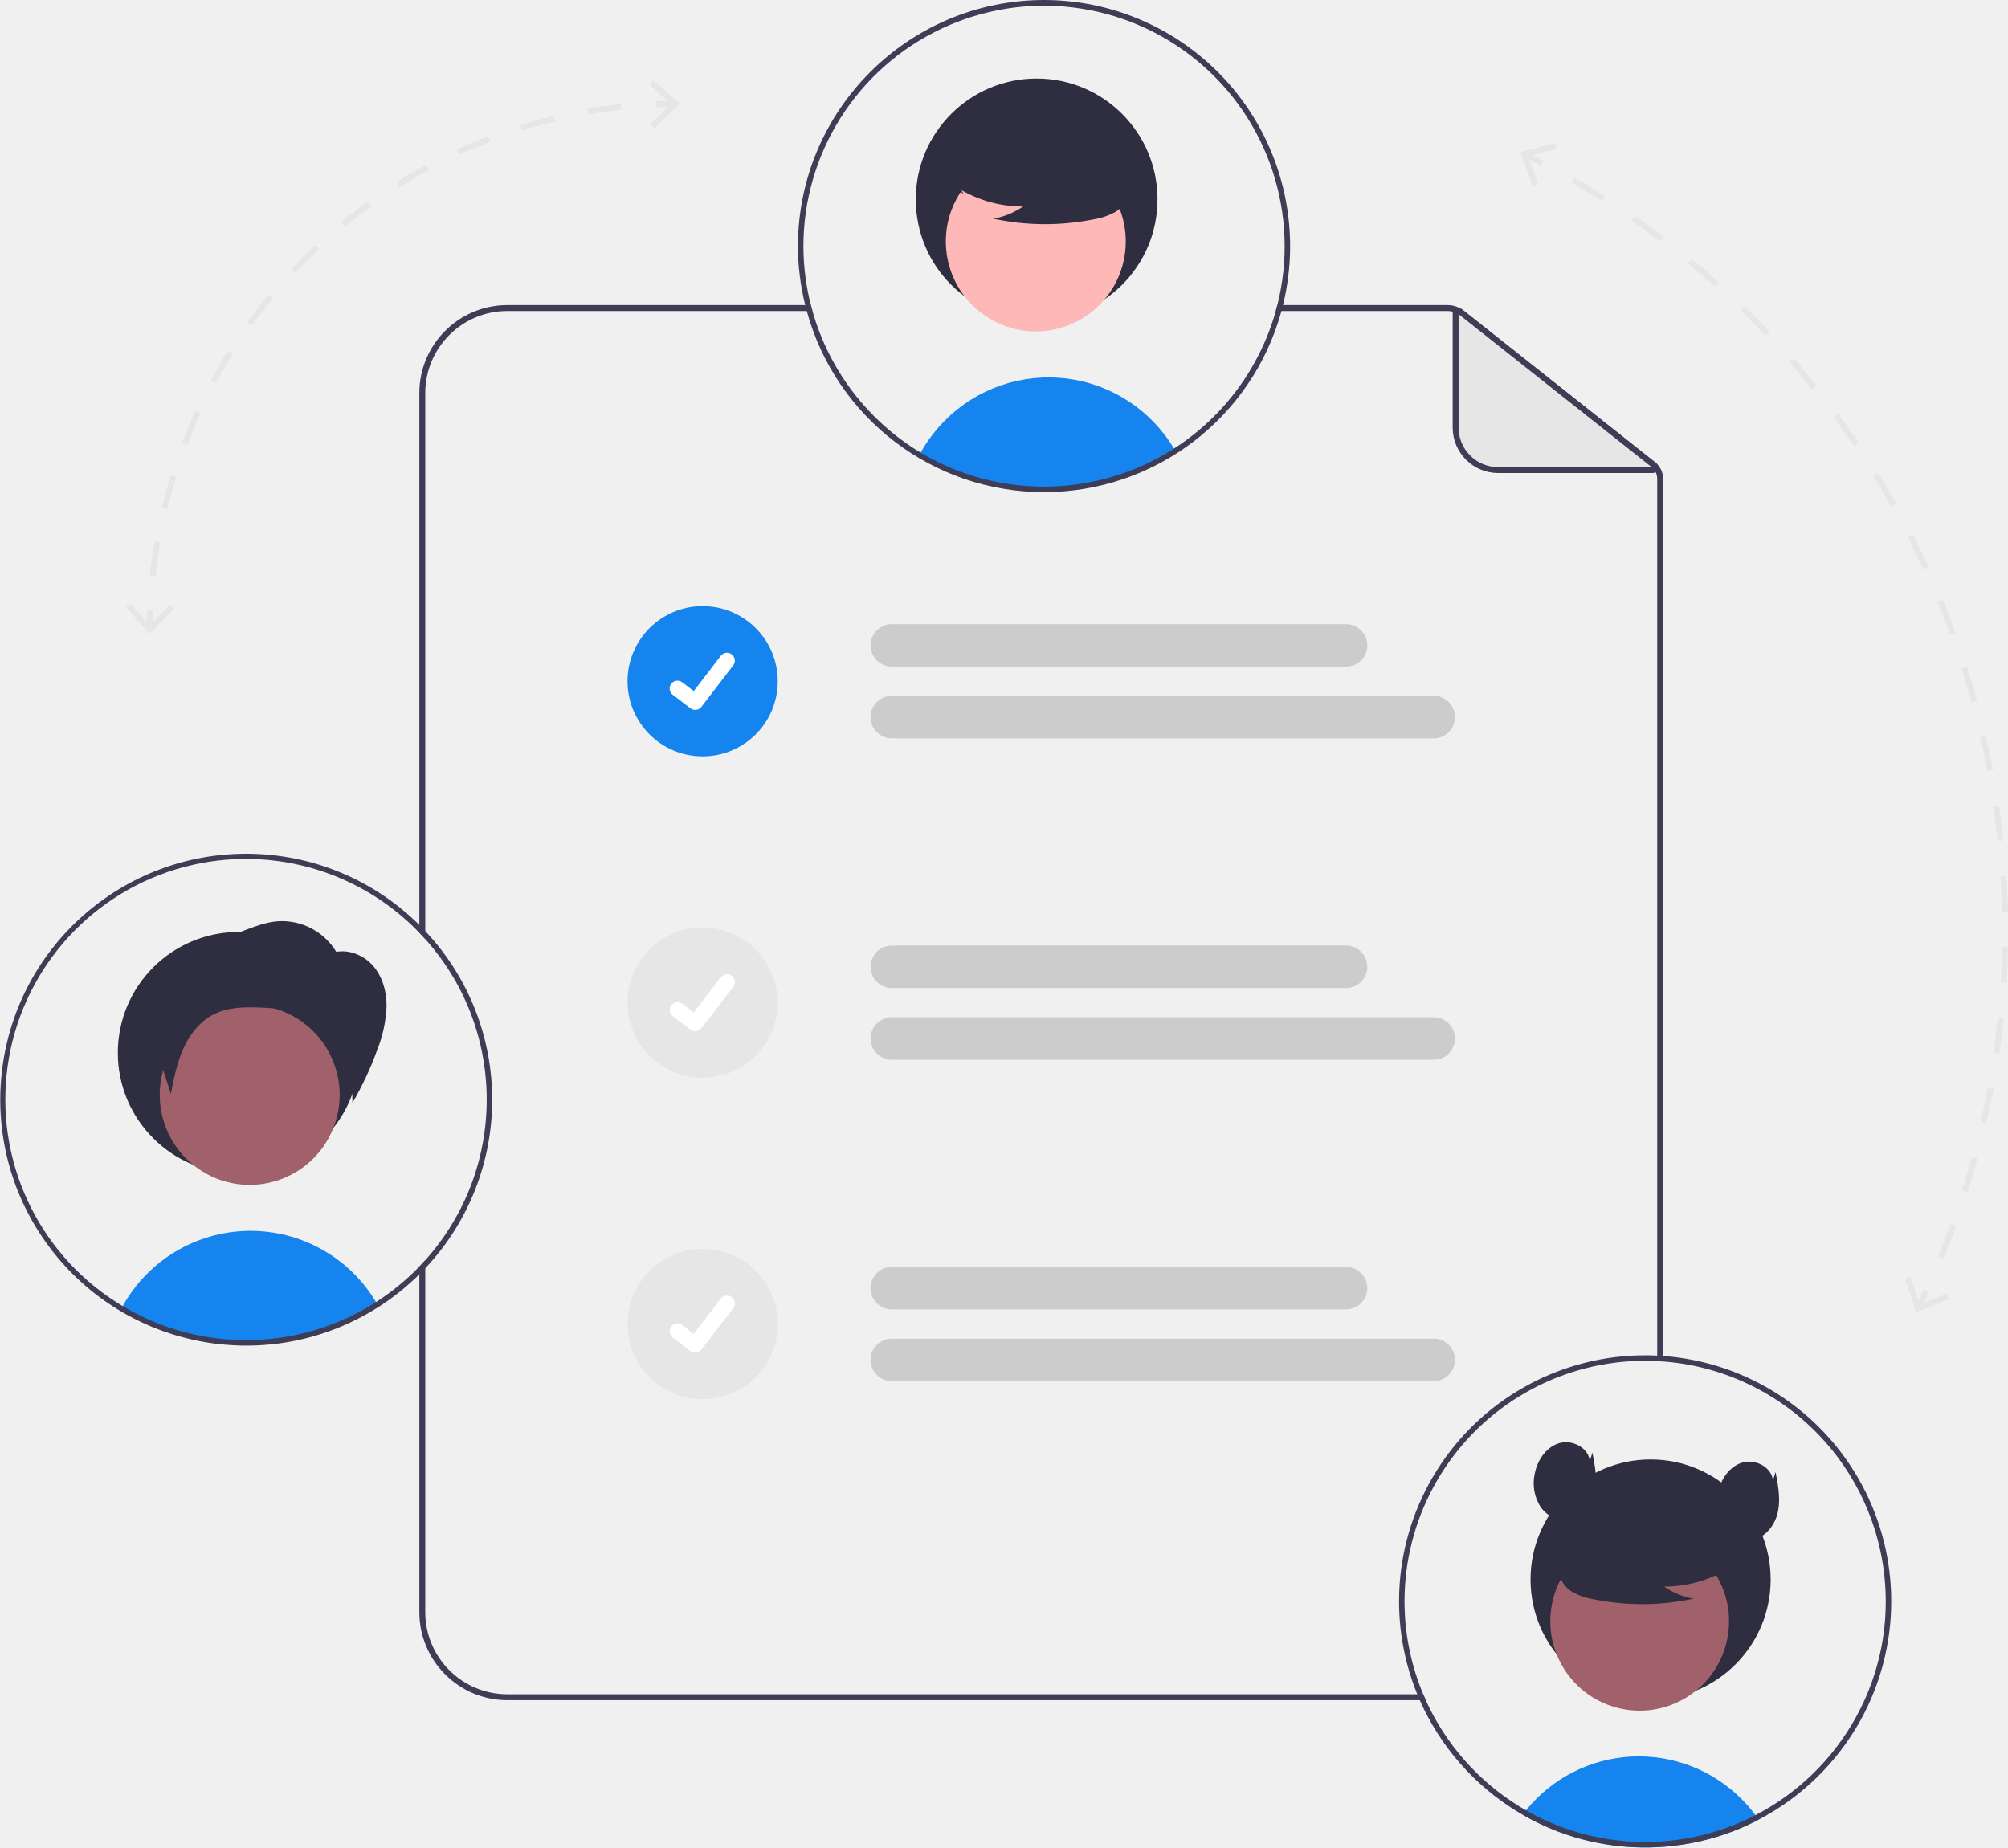
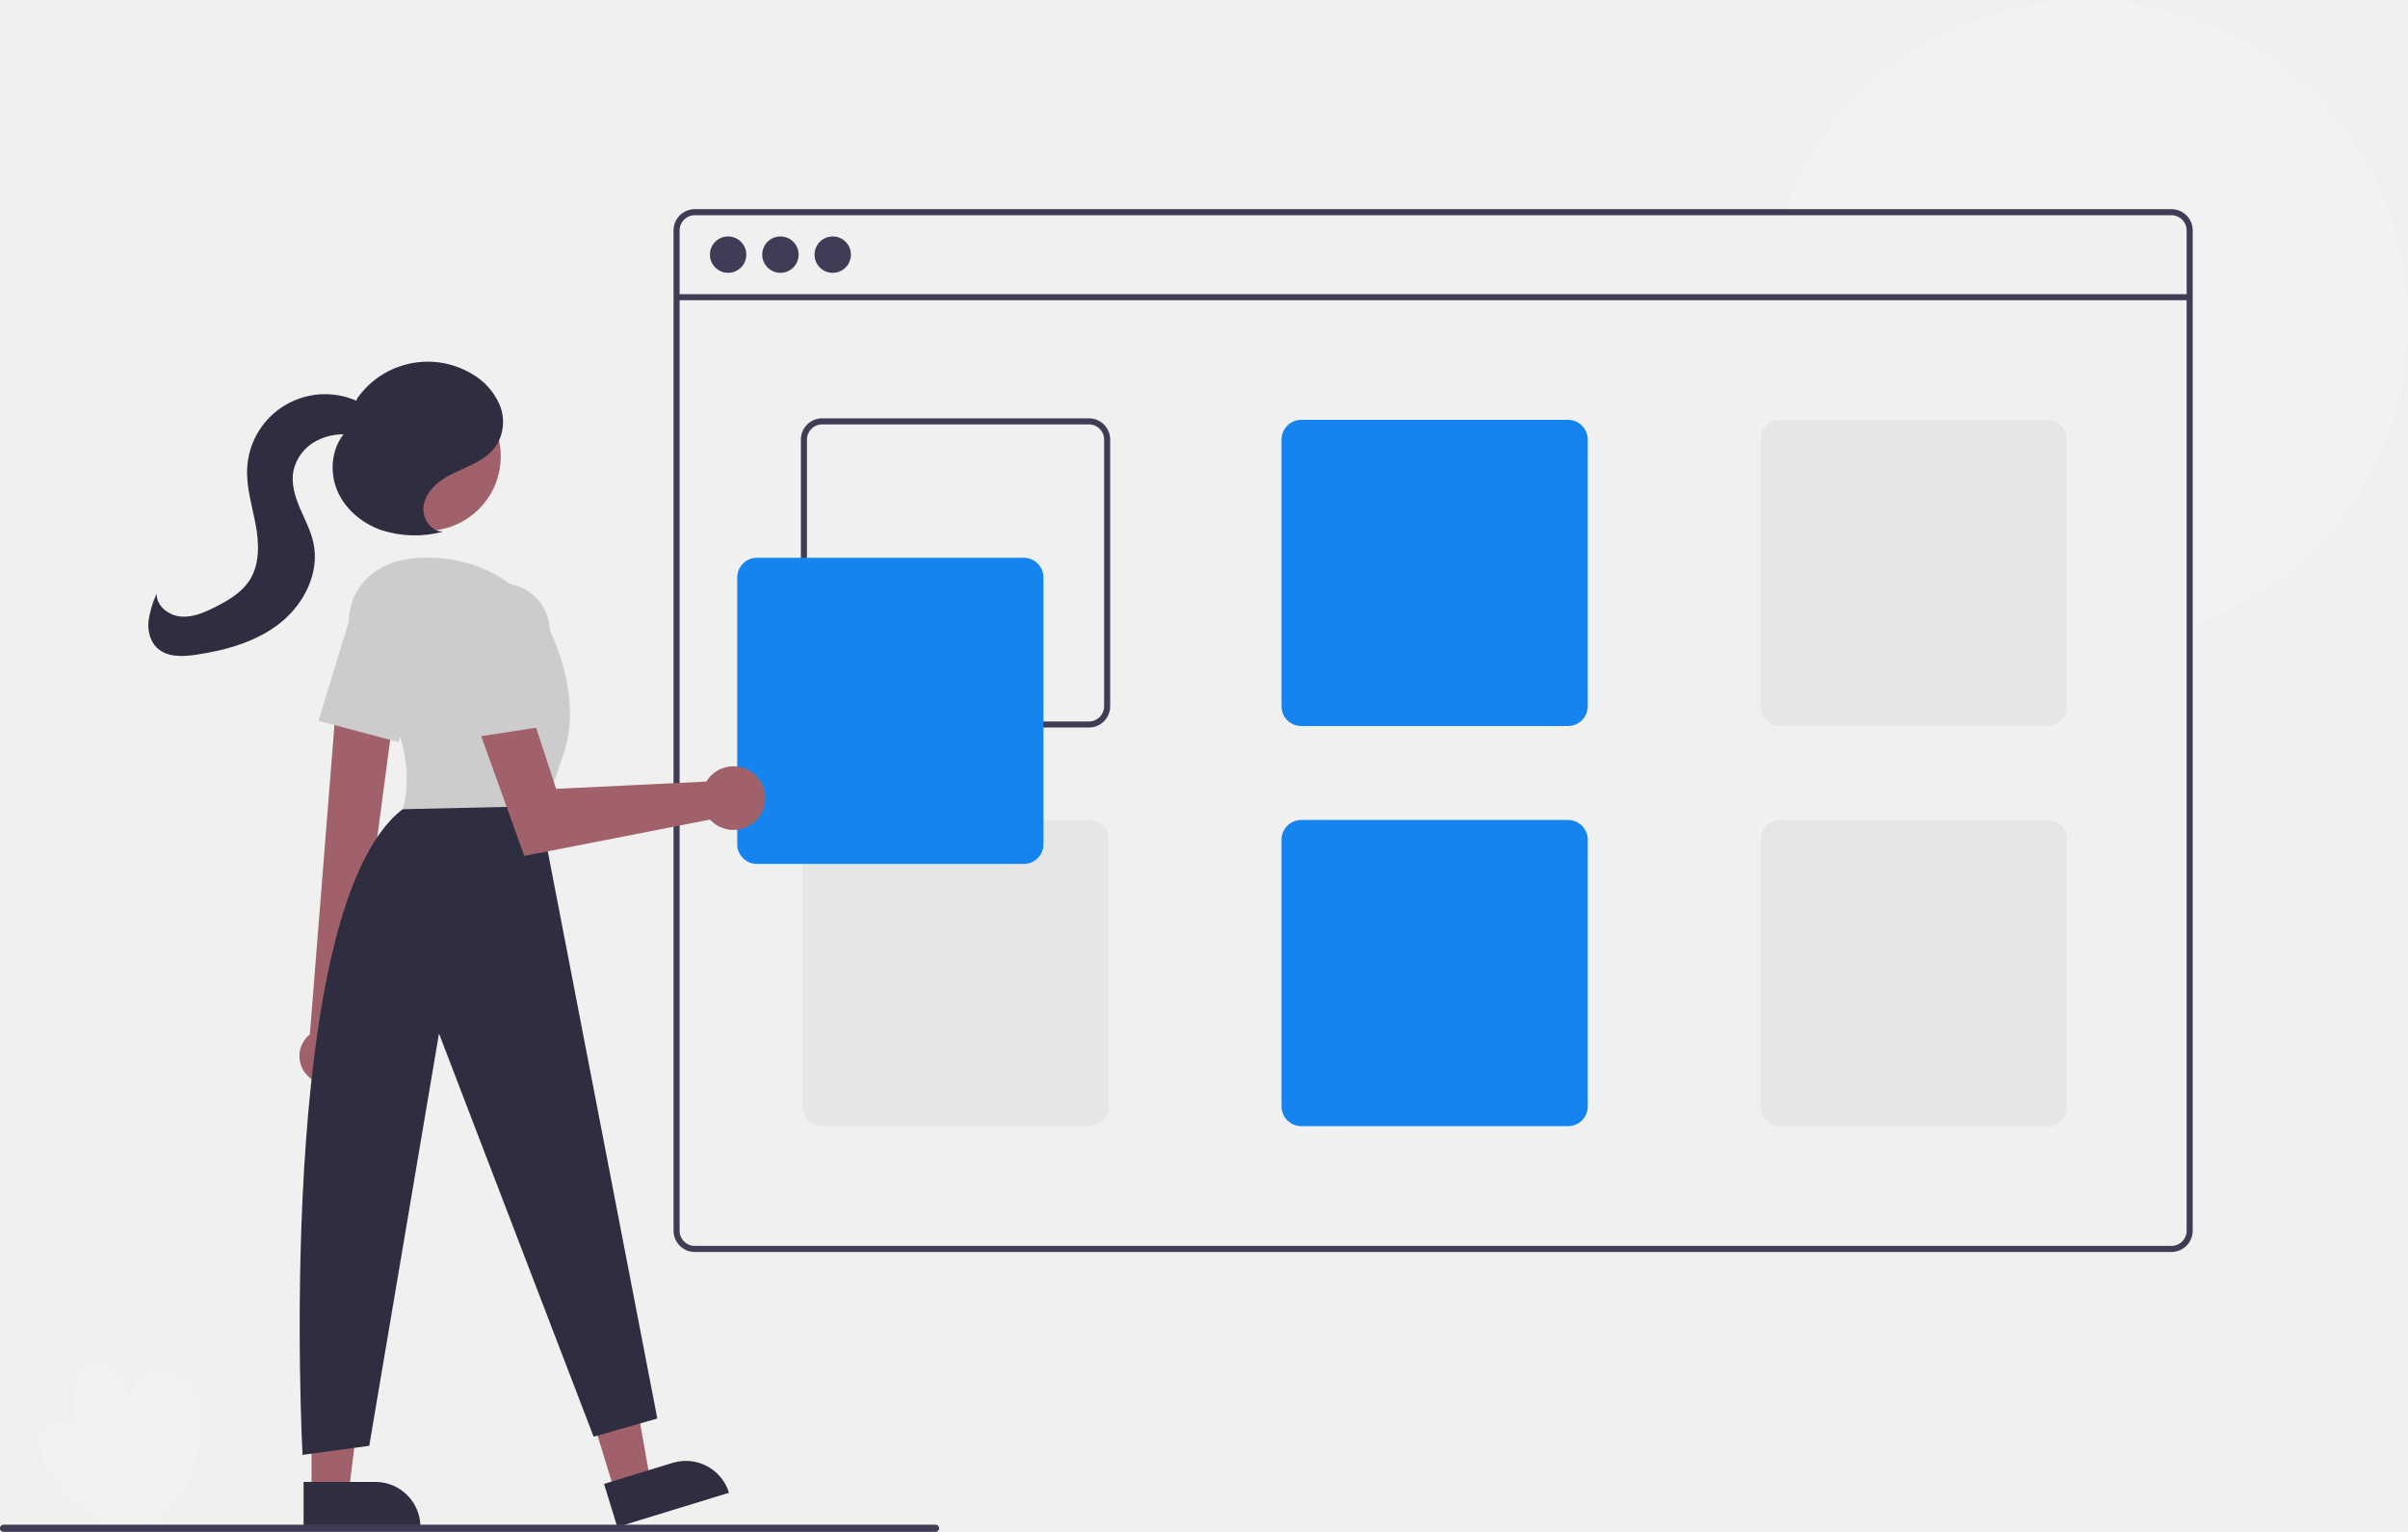
- <svg xmlns="http://www.w3.org/2000/svg" data-name="Layer 1" width="677.858" height="623.712" viewBox="0 0 677.858 623.712">
-   <path d="M741.511,710.144H432.321a27.721,27.721,0,0,1-27.69-27.7v-118.85c-.64.73-1.31,1.45-2,2.15v116.7a29.727,29.727,0,0,0,29.69,29.7H742.381C742.081,711.484,741.791,710.814,741.511,710.144Zm-336.88-439.3a27.721,27.721,0,0,1,27.69-27.7h103.02c-.19-.67-.37-1.33-.54-2h-102.48a29.727,29.727,0,0,0-29.69,29.7v182.2c.69.7,1.35,1.42,2,2.15Zm415.16,23.36-64.6-51.17a8.733,8.733,0,0,0-5.42-1.89H692.281c-.16.67-.34,1.34-.53,2h58.02a6.796,6.796,0,0,1,4.18,1.45l64.6,51.18a5.146,5.146,0,0,1,1.96,4.06v297.83c.67.02,1.34.07,2,.12v-297.95A7.137,7.137,0,0,0,819.791,294.204Z" transform="translate(-261.0712 -138.1442)" fill="#3f3d56" />
-   <path d="M818.938,296.846H766.812a14.348,14.348,0,0,1-14.348-14.348V243.999a.897.897,0,0,1,1.454-.703l65.577,51.951A.897.897,0,0,1,818.938,296.846Z" transform="translate(-261.0712 -138.1442)" fill="#e6e6e6" />
-   <path d="M818.938,297.846H766.812a15.366,15.366,0,0,1-15.348-15.348v-38.499a1.897,1.897,0,0,1,3.074-1.487l65.577,51.951a1.896,1.896,0,0,1-1.178,3.383Zm0-2v0Zm-65.474-51.634V282.498a13.363,13.363,0,0,0,13.348,13.348H818.641Z" transform="translate(-261.0712 -138.1442)" fill="#3f3d56" />
-   <path d="M715.466,363.205H562.122a7.174,7.174,0,1,1,0-14.348H715.466a7.174,7.174,0,0,1,0,14.348Z" transform="translate(-261.0712 -138.1442)" fill="#ccc" />
-   <path d="M745.059,387.418H562.122a7.174,7.174,0,1,1,0-14.348h182.937a7.174,7.174,0,1,1,0,14.348Z" transform="translate(-261.0712 -138.1442)" fill="#ccc" />
-   <path d="M715.466,471.712H562.122a7.174,7.174,0,0,1,0-14.348H715.466a7.174,7.174,0,0,1,0,14.348Z" transform="translate(-261.0712 -138.1442)" fill="#ccc" />
-   <path d="M745.059,495.924H562.122a7.174,7.174,0,1,1,0-14.348h182.937a7.174,7.174,0,1,1,0,14.348Z" transform="translate(-261.0712 -138.1442)" fill="#ccc" />
-   <path d="M715.466,580.219H562.122a7.174,7.174,0,1,1,0-14.348H715.466a7.174,7.174,0,0,1,0,14.348Z" transform="translate(-261.0712 -138.1442)" fill="#ccc" />
-   <path d="M745.059,604.431H562.122a7.174,7.174,0,1,1,0-14.348h182.937a7.174,7.174,0,1,1,0,14.348Z" transform="translate(-261.0712 -138.1442)" fill="#ccc" />
-   <circle id="a4ecd73b-08d8-48cc-a4e8-61145e733de3" data-name="Ellipse 44" cx="237.194" cy="229.993" r="25.356" fill="#1584ee" />
-   <path id="e1436a23-a259-49e2-b8fe-799bdd526759-1032" data-name="Path 395" d="M495.753,377.81a2.63,2.63,0,0,1-1.582-.526l-.028-.021-5.959-4.558a2.648,2.648,0,1,1,3.222-4.203l3.86,2.96,9.121-11.899a2.647,2.647,0,0,1,3.711-.49l.001.001-.057.079.058-.079a2.65,2.65,0,0,1,.49,3.712l-10.728,13.99a2.649,2.649,0,0,1-2.106,1.033Z" transform="translate(-261.0712 -138.1442)" fill="#fff" />
-   <circle id="be8a52d2-63f9-435f-813d-f0401f75b826" data-name="Ellipse 44" cx="237.194" cy="338.5" r="25.356" fill="#e6e6e6" />
-   <path id="e3c7ab69-76f6-4704-bab0-1a6933653e72-1033" data-name="Path 395" d="M495.753,486.317a2.63,2.63,0,0,1-1.582-.526l-.028-.021-5.959-4.558a2.648,2.648,0,0,1,3.222-4.203l3.86,2.96,9.121-11.899a2.647,2.647,0,0,1,3.711-.49l.001.001-.057.079.058-.079a2.65,2.65,0,0,1,.49,3.712l-10.728,13.99a2.649,2.649,0,0,1-2.106,1.033Z" transform="translate(-261.0712 -138.1442)" fill="#fff" />
-   <circle id="fc7f6027-3824-4a0f-8274-ead5998d3b8e" data-name="Ellipse 44" cx="237.194" cy="447.007" r="25.356" fill="#e6e6e6" />
-   <path id="a068fab7-b499-433d-8534-b02b75008e19-1034" data-name="Path 395" d="M495.753,594.823a2.63,2.63,0,0,1-1.582-.526l-.028-.021-5.959-4.558a2.648,2.648,0,1,1,3.222-4.203l3.86,2.96,9.121-11.899a2.647,2.647,0,0,1,3.711-.49l.001.001-.057.079.058-.079a2.65,2.65,0,0,1,.49,3.712l-10.728,13.99a2.649,2.649,0,0,1-2.106,1.033Z" transform="translate(-261.0712 -138.1442)" fill="#fff" />
-   <path d="M854.768,752.469q-2.146,1.121-4.366,2.123-2.021.914-4.107,1.717c-.508.194-1.024.388-1.541.582a82.638,82.638,0,0,1-12.553,3.461q-3.171.623-6.424.978-2.686.305-5.427.434c-1.302.065-2.603.092-3.914.092a82.927,82.927,0,0,1-15.47-1.449c-1.33-.24-2.631-.526-3.932-.84a81.945,81.945,0,0,1-18.156-6.701c-.517-.258-1.034-.535-1.551-.803-.766-.406-1.513-.831-2.261-1.274.36-.498.748-.988,1.144-1.468a48.953,48.953,0,0,1,72.8-3.784,50.098,50.098,0,0,1,4.671,5.409C854.057,751.444,854.417,751.952,854.768,752.469Z" transform="translate(-261.0712 -138.1442)" fill="#1584ee" />
-   <circle cx="557.205" cy="533.248" r="40.53" fill="#2f2e41" />
-   <circle cx="814.587" cy="685.51" r="30.166" transform="translate(-490.0586 336.5842) rotate(-28.66306)" fill="#a0616a" />
-   <path d="M846.284,666.536a41.028,41.028,0,0,1-23.447,7.246,25.142,25.142,0,0,0,9.965,4.1,82.729,82.729,0,0,1-33.792.19,21.871,21.871,0,0,1-7.074-2.43,8.953,8.953,0,0,1-4.366-5.84c-.741-4.235,2.559-8.083,5.989-10.677a44.175,44.175,0,0,1,37.121-7.418c4.147,1.072,8.301,2.883,10.994,6.213s3.491,8.464.925,11.893Z" transform="translate(-261.0712 -138.1442)" fill="#2f2e41" />
-   <path d="M822.511,595.924c-.66-.05-1.33-.09-2-.12-1.35-.07-2.71-.1-4.08-.1a83.072,83.072,0,0,0-76.92,114.44c.27.67.55,1.34.85,2a83.673,83.673,0,0,0,32.84,37.56l.53.31c.45.27.89.53,1.33.77.75.45,1.5.87,2.26,1.28.52.27,1.04.54,1.55.8a81.774,81.774,0,0,0,18.16,6.7c1.3.32,2.6.6,3.93.84a82.963,82.963,0,0,0,15.47,1.45c1.31,0,2.61-.03,3.92-.09,1.82-.08,3.63-.23,5.42-.43q3.255-.36,6.43-.98a83.313,83.313,0,0,0,12.55-3.46c.52-.2,1.04-.39,1.54-.59,1.4-.53,2.76-1.1,4.11-1.71q2.22-1.005,4.37-2.13a83.876,83.876,0,0,0,34.19-33.2,2.432,2.432,0,0,1,.12-.22,83.047,83.047,0,0,0-66.57-123.12Zm73.72,98.1a80.758,80.758,0,0,1-8.67,23.94c-.07.13-.14.26-.21.38a81.377,81.377,0,0,1-33.67,32.6q-2.13,1.11-4.31,2.08c-1.21.54-2.45,1.06-3.7,1.54-.52.2-1.06.41-1.59.59a79.042,79.042,0,0,1-10.83,3.1,76.825,76.825,0,0,1-8.26,1.3c-1.71.19-3.44.32-5.19.38-1.12.05-2.24.08-3.37.08a80.389,80.389,0,0,1-14.97-1.4,77.371,77.371,0,0,1-8.89-2.18,81.139,81.139,0,0,1-12.91-5.23c-.48-.25-.96-.5-1.43-.76-.68-.36-1.36-.73-2.02-1.12-.5-.28-1-.58-1.49-.87-.29-.17-.57-.34-.86-.52a81.776,81.776,0,0,1-31.48-35.79c-.3-.66-.59-1.33-.87-2a81.226,81.226,0,0,1,74.92-112.59c1.37,0,2.73.03,4.08.11.67.02,1.34.07,2,.12a81.293,81.293,0,0,1,73.72,96.24Z" transform="translate(-261.0712 -138.1442)" fill="#3f3d56" />
-   <path d="M797.751,631.421c-.436-4.586-6.054-7.409-10.447-6.024s-7.277,5.809-8.149,10.332a14.821,14.821,0,0,0,1.999,11.189c2.221,3.196,6.301,5.19,10.107,4.379,4.345-.926,7.355-5.169,8.216-9.527s.006-8.851-.848-13.211Z" transform="translate(-261.0712 -138.1442)" fill="#2f2e41" />
-   <path d="M859.578,637.972c-.436-4.586-6.054-7.409-10.447-6.024s-7.277,5.809-8.149,10.332a14.821,14.821,0,0,0,1.999,11.189c2.221,3.196,6.301,5.19,10.107,4.379,4.345-.926,7.355-5.169,8.216-9.527s.006-8.851-.848-13.211Z" transform="translate(-261.0712 -138.1442)" fill="#2f2e41" />
-   <path d="M657.851,290.39a82.214,82.214,0,0,1-86.443,1.375,49.963,49.963,0,0,1,8.677-11.676,49.321,49.321,0,0,1,77.452,9.756C657.639,290.021,657.75,290.205,657.851,290.39Z" transform="translate(-261.0712 -138.1442)" fill="#1584ee" />
-   <circle cx="349.95" cy="67.306" r="40.8" fill="#2f2e41" />
-   <circle cx="610.735" cy="219.663" r="30.366" transform="translate(-136.0256 512.0468) rotate(-61.33679)" fill="#ffb8b8" />
-   <path d="M582.827,200.562a41.3,41.3,0,0,0,23.603,7.294,25.309,25.309,0,0,1-10.031,4.127,83.279,83.279,0,0,0,34.017.191,22.016,22.016,0,0,0,7.121-2.446,9.012,9.012,0,0,0,4.396-5.878c.746-4.264-2.576-8.137-6.028-10.748a44.468,44.468,0,0,0-37.368-7.467c-4.174,1.079-8.356,2.902-11.067,6.254s-3.514,8.52-.931,11.972Z" transform="translate(-261.0712 -138.1442)" fill="#2f2e41" />
-   <path d="M613.521,138.144a83.173,83.173,0,0,0-83.08,83.07,82.299,82.299,0,0,0,2.46,19.93c.17.67.34,1.34.52,2a82.987,82.987,0,0,0,80.1,61.15,83.104,83.104,0,0,0,80.15-61.15c.18-.67.35-1.33.51-2a83.128,83.128,0,0,0-80.66-103Zm78.76,103c-.16.67-.34,1.34-.53,2a81.27,81.27,0,0,1-119.87,47.83,81.81,81.81,0,0,1-36.54-47.83c-.19-.67-.37-1.33-.54-2a80.399,80.399,0,0,1-2.51-19.93,81.225,81.225,0,1,1,159.99,19.93Z" transform="translate(-261.0712 -138.1442)" fill="#3f3d56" />
-   <path d="M388.481,578.524a82.211,82.211,0,0,1-86.44,1.38c.14-.27.29-.54.45-.8a49.35,49.35,0,0,1,85.52-1.37c.06.08.11.17.16.25C388.271,578.154,388.381,578.344,388.481,578.524Z" transform="translate(-261.0712 -138.1442)" fill="#1584ee" />
-   <path d="M382.451,493.584a40.8,40.8,0,1,1-40.8-40.8A40.606,40.606,0,0,1,382.451,493.584Z" transform="translate(-261.0712 -138.1442)" fill="#2f2e41" />
-   <path d="M373.621,518.934a31.366,31.366,0,0,1-1.61,3.43,30.369,30.369,0,0,1-41.21,12.08,30.366,30.366,0,1,1,29.13-53.29A30.375,30.375,0,0,1,373.621,518.934Z" transform="translate(-261.0712 -138.1442)" fill="#a0616a" />
-   <path d="M404.631,452.484c-.64-.7-1.31-1.39-2-2.06a83.027,83.027,0,1,0-13.65,128.88,83.684,83.684,0,0,0,13.65-10.93c.68-.67,1.35-1.35,2-2.05a83.006,83.006,0,0,0,0-113.84Zm-2,113.26a81.498,81.498,0,0,1-14.62,11.99c-.01.01-.02.01-.03.02a81.3,81.3,0,0,1-85.47,1.36c-.01,0-.01-.01-.02-.01a81.221,81.221,0,1,1,100.14-126.06c.69.7,1.35,1.42,2,2.15a81.191,81.191,0,0,1,0,108.4C403.991,564.324,403.321,565.044,402.631,565.744Z" transform="translate(-261.0712 -138.1442)" fill="#3f3d56" />
-   <path d="M374.719,459.702a21.484,21.484,0,0,0-19.809-10.54c-4.149.311-8.096,1.839-11.971,3.351l-19.705,7.686c-5.099,1.989-10.683,4.425-12.896,9.431-2.054,4.646-.521,10.012,1.03,14.849l7.372,22.993c1.01-5.165,2.036-10.381,4.178-15.189s5.528-9.24,10.211-11.643c5.118-2.626,11.151-2.571,16.897-2.295,8.138.392,16.985,1.427,22.767,7.167a23.648,23.648,0,0,1,6.001,11.719,70.541,70.541,0,0,1,1.258,13.265,109.978,109.978,0,0,0,8.399-18.005,44.549,44.549,0,0,0,3.12-14.575c.044-4.992-1.369-10.142-4.698-13.863s-8.753-5.729-13.523-4.256" transform="translate(-261.0712 -138.1442)" fill="#2f2e41" />
-   <path d="M312.584,349.987l-2-.023c.024-2,.081-4.03.171-6.032l1.998.09C312.664,346.002,312.607,348.009,312.584,349.987Z" transform="translate(-261.0712 -138.1442)" fill="#e6e6e6" />
-   <path d="M313.632,332.601l-1.988-.217c.418-3.823.964-7.678,1.625-11.459l1.97.345C314.585,325.008,314.045,328.82,313.632,332.601Zm3.942-22.536-1.944-.471c.905-3.735,1.945-7.488,3.089-11.155l1.909.596C319.497,302.661,318.469,306.373,317.574,310.065Zm6.823-21.852-1.866-.719c1.381-3.588,2.899-7.178,4.51-10.671l1.816.838C327.263,281.115,325.762,284.666,324.396,288.214Zm9.592-20.793-1.758-.953c1.831-3.377,3.798-6.741,5.846-9.998l1.693,1.064C337.744,260.755,335.799,264.081,333.988,267.421Zm12.184-19.38-1.621-1.171c2.25-3.116,4.631-6.199,7.076-9.165l1.543,1.272C350.752,241.91,348.398,244.959,346.172,248.04Zm14.56-17.659-1.458-1.368c2.628-2.801,5.382-5.554,8.186-8.185l1.368,1.459C366.055,224.889,363.331,227.612,360.733,230.381Zm16.69-15.653-1.272-1.543c2.965-2.444,6.047-4.824,9.16-7.072l1.171,1.621C383.402,209.958,380.354,212.311,377.423,214.728Zm18.546-13.391L394.904,199.644c3.253-2.045,6.613-4.009,9.987-5.839l.953,1.758C402.508,197.372,399.185,199.315,395.968,201.337Zm20.101-10.899-.838-1.816c3.485-1.608,7.069-3.123,10.651-4.503l.719,1.866C423.059,187.349,419.516,188.848,416.07,190.438Zm21.326-8.216-.597-1.909c3.666-1.146,7.418-2.187,11.154-3.094l.472,1.943C444.731,180.06,441.021,181.089,437.396,182.222Zm22.232-5.399-.345-1.97c3.78-.663,7.635-1.211,11.458-1.63l.218,1.988C467.178,175.626,463.366,176.169,459.628,176.823Z" transform="translate(-261.0712 -138.1442)" fill="#e6e6e6" />
-   <path d="M482.448,174.326l-.09-1.998c2.003-.09,4.033-.147,6.032-.171l.024,2C486.436,174.18,484.429,174.237,482.448,174.326Z" transform="translate(-261.0712 -138.1442)" fill="#e6e6e6" />
-   <polygon points="58.899 205.414 57.47 204.013 50.576 211.064 44.046 203.673 42.547 205 50.502 214 58.899 205.414" fill="#e6e6e6" />
-   <polygon points="220.914 43.399 219.513 41.97 226.564 35.076 219.173 28.546 220.5 27.047 229.5 35.002 220.914 43.399" fill="#e6e6e6" />
-   <path d="M781.197,194.101q-2.641-1.39-5.32-2.731l.895-1.788q2.698,1.35,5.357,2.749Z" transform="translate(-261.0712 -138.1442)" fill="#e6e6e6" />
-   <path d="M917.101,563.228l-1.851-.759c1.505-3.672,2.952-7.417,4.301-11.133l1.88.682C920.073,555.76,918.616,559.532,917.101,563.228Zm8.199-22.586-1.906-.605c1.199-3.777,2.335-7.628,3.377-11.448l1.929.527C927.652,532.962,926.508,536.84,925.3,540.642Zm6.324-23.183-1.95-.447c.885-3.865,1.701-7.797,2.424-11.687l1.966.366C933.337,509.608,932.516,513.567,931.625,517.459Zm4.395-23.627-1.98-.284c.563-3.922,1.052-7.908,1.453-11.848l1.99.203C937.079,485.869,936.587,489.883,936.02,493.832Zm2.433-23.911-1.997-.12c.238-3.953.397-7.966.473-11.928l2.0.038C938.853,461.9,938.692,465.941,938.453,469.921Zm.457-24.031-1.999.044q-.058-2.609-.162-5.214c-.089-2.227-.206-4.486-.347-6.715l1.996-.126c.142,2.244.259,4.518.349,6.76Q938.852,443.262,938.91,445.89Zm-3.504-23.776c-.411-3.94-.91-7.925-1.482-11.842l1.979-.289c.576,3.944,1.078,7.956,1.492,11.923Zm-3.446-23.615c-.731-3.89-1.553-7.822-2.443-11.684l1.949-.449c.896,3.889,1.724,7.847,2.46,11.765Zm-5.36-23.26c-1.047-3.824-2.186-7.676-3.386-11.449l1.906-.606c1.208,3.799,2.355,7.677,3.409,11.527Zm-7.235-22.751c-1.353-3.725-2.802-7.472-4.306-11.138l1.851-.759c1.514,3.691,2.972,7.464,4.335,11.214Zm-9.062-22.092c-1.653-3.603-3.402-7.221-5.199-10.752l1.783-.907c1.809,3.555,3.571,7.197,5.234,10.825ZM899.471,309.111c-1.94-3.455-3.979-6.919-6.059-10.293l1.703-1.049c2.095,3.397,4.147,6.885,6.101,10.364Zm-12.536-20.331c-2.218-3.287-4.533-6.573-6.883-9.765l1.611-1.185c2.366,3.214,4.697,6.522,6.93,9.832Zm-14.162-19.24c-2.482-3.097-5.061-6.181-7.664-9.168l1.508-1.314c2.621,3.007,5.217,6.113,7.717,9.231Zm-15.7-18.013c-2.729-2.882-5.554-5.744-8.396-8.507l1.394-1.434c2.861,2.782,5.705,5.664,8.453,8.566ZM839.937,234.866c-2.957-2.647-6.009-5.267-9.072-7.788l1.271-1.544c3.084,2.539,6.157,5.177,9.135,7.842Zm-18.46-15.196c-3.154-2.386-6.407-4.742-9.668-7.004l1.14-1.644c3.284,2.278,6.559,4.65,9.735,7.052Zm-19.615-13.605c-3.337-2.119-6.772-4.201-10.208-6.191l1.002-1.731c3.46,2.003,6.918,4.1,10.278,6.233Z" transform="translate(-261.0712 -138.1442)" fill="#e6e6e6" />
-   <path d="M909.75,579.716l-1.801-.869q1.303-2.699,2.545-5.412l1.818.832Q911.061,576.999,909.75,579.716Z" transform="translate(-261.0712 -138.1442)" fill="#e6e6e6" />
-   <polygon points="517.31 62.693 519.197 62.028 515.91 52.731 525.424 50.131 524.894 48.201 513.308 51.369 517.31 62.693" fill="#e6e6e6" />
-   <polygon points="643.078 431.677 644.979 431.051 648.055 440.42 657.176 436.668 657.935 438.52 646.826 443.088 643.078 431.677" fill="#e6e6e6" />
+ <svg xmlns="http://www.w3.org/2000/svg" data-name="Layer 1" width="794.122" height="505.345" viewBox="0 0 794.122 505.345">
+   <path d="M247.458,701.198c-12.251-1.008-23.067-9.871-29.218-20.514-2.063-3.569-3.476-8.251-1.14-11.647a6.409,6.409,0,0,1,11.315,1.471,62.045,62.045,0,0,1-.965-12.641c.094-3.586.772-7.641,3.754-9.635,3.459-2.313,8.445-.477,10.962,2.838s3.199,7.627,3.803,11.744a10.83,10.83,0,0,1,12.039-13.657c5.067.765,9.036,5.152,10.585,10.036s1.065,10.181.068,15.207c-1.169,5.894-3.066,11.741-6.481,16.684s-8.488,8.929-14.374,10.138Z" transform="translate(-202.9391 -197.3274)" fill="#f2f2f2" />
+   <path d="M997.061,303.327a106.034,106.034,0,0,1-71,100.08c-.66.23-1.33.46-2,.67v-107.71h-138.77c.04-.67.09-1.34.15-2H924.061v-21.04a5.002,5.002,0,0,0-5-5H790.981c.23-.67.47-1.34.73-2a106.01,106.01,0,0,1,205.35,37Z" transform="translate(-202.9391 -197.3274)" fill="#f2f2f2" />
+   <path d="M919.061,266.327h-487a7.008,7.008,0,0,0-7,7v330a7.008,7.008,0,0,0,7,7h487a7.008,7.008,0,0,0,7-7v-330A7.008,7.008,0,0,0,919.061,266.327Zm5,337a5.002,5.002,0,0,1-5,5h-487a5.002,5.002,0,0,1-5-5v-330a5.002,5.002,0,0,1,5-5h487a5.002,5.002,0,0,1,5,5Z" transform="translate(-202.9391 -197.3274)" fill="#3f3d56" />
+   <rect x="223.122" y="97.04" width="499" height="2" fill="#3f3d56" />
+   <circle cx="240.122" cy="84" r="6" fill="#3f3d56" />
+   <circle cx="257.372" cy="84" r="6" fill="#3f3d56" />
+   <circle cx="274.622" cy="84" r="6" fill="#3f3d56" />
+   <path d="M562.061,335.327h-88a7.008,7.008,0,0,0-7,7v88a7.008,7.008,0,0,0,7,7h88a7.008,7.008,0,0,0,7-7v-88A7.008,7.008,0,0,0,562.061,335.327Zm5,95a5.002,5.002,0,0,1-5,5h-88a5.002,5.002,0,0,1-5-5v-88a5.002,5.002,0,0,1,5-5h88a5.002,5.002,0,0,1,5,5Z" transform="translate(-202.9391 -197.3274)" fill="#3f3d56" />
+   <path d="M720.061,335.827h-88a6.513,6.513,0,0,0-6.5,6.5v88a6.513,6.513,0,0,0,6.5,6.5h88a6.513,6.513,0,0,0,6.5-6.5v-88A6.513,6.513,0,0,0,720.061,335.827Z" transform="translate(-202.9391 -197.3274)" fill="#1584ee" />
+   <path d="M878.061,335.827h-88a6.513,6.513,0,0,0-6.5,6.5v88a6.513,6.513,0,0,0,6.5,6.5h88a6.513,6.513,0,0,0,6.5-6.5v-88A6.513,6.513,0,0,0,878.061,335.827Z" transform="translate(-202.9391 -197.3274)" fill="#e6e6e6" />
+   <path d="M562.061,467.827h-88a6.513,6.513,0,0,0-6.5,6.5v88a6.513,6.513,0,0,0,6.5,6.5h88a6.513,6.513,0,0,0,6.5-6.5v-88A6.513,6.513,0,0,0,562.061,467.827Z" transform="translate(-202.9391 -197.3274)" fill="#e6e6e6" />
+   <path d="M720.061,467.827h-88a6.513,6.513,0,0,0-6.5,6.5v88a6.513,6.513,0,0,0,6.5,6.5h88a6.513,6.513,0,0,0,6.5-6.5v-88A6.513,6.513,0,0,0,720.061,467.827Z" transform="translate(-202.9391 -197.3274)" fill="#1584ee" />
+   <path d="M878.061,467.827h-88a6.513,6.513,0,0,0-6.5,6.5v88a6.513,6.513,0,0,0,6.5,6.5h88a6.513,6.513,0,0,0,6.5-6.5v-88A6.513,6.513,0,0,0,878.061,467.827Z" transform="translate(-202.9391 -197.3274)" fill="#e6e6e6" />
+   <path d="M540.561,482.327h-88a6.507,6.507,0,0,1-6.5-6.5v-88a6.507,6.507,0,0,1,6.5-6.5h88a6.507,6.507,0,0,1,6.5,6.5v88A6.507,6.507,0,0,1,540.561,482.327Z" transform="translate(-202.9391 -197.3274)" fill="#1584ee" />
+   <polygon points="202.746 492.088 214.466 488.491 206.17 441.573 188.872 446.881 202.746 492.088" fill="#a0616a" />
+   <path d="M403.482,680.858h38.531a0,0,0,0,1,0,0v14.887a0,0,0,0,1,0,0H418.369A14.887,14.887,0,0,1,403.482,680.858v0A0,0,0,0,1,403.482,680.858Z" transform="translate(825.8911 1024.957) rotate(162.9391)" fill="#2f2e41" />
+   <polygon points="102.748 492.358 115.008 492.357 120.84 445.069 102.746 445.07 102.748 492.358" fill="#a0616a" />
+   <path d="M303.06,686.182h38.531a0,0,0,0,1,0,0v14.887a0,0,0,0,1,0,0H317.947A14.887,14.887,0,0,1,303.06,686.182v0a0,0,0,0,1,0,0Z" transform="translate(441.7434 1189.908) rotate(179.9974)" fill="#2f2e41" />
+   <path d="M304.807,552.608a9.162,9.162,0,0,1,.318-14.046l9.505-119.695,19.331,4.83L318.484,540.456a9.212,9.212,0,0,1-13.677,12.152Z" transform="translate(-202.9391 -197.3274)" fill="#a0616a" />
+   <circle cx="140.579" cy="150.555" r="24.561" fill="#a0616a" />
+   <path d="M322.162,415.186c-5.542-7.608-5.713-18.087.257-25.364,3.896-4.749,10.412-8.55,21.292-8.55,29,0,40,23,40,23s12,22,5,42-7,22-7,22l-46-4S343.471,444.441,322.162,415.186Z" transform="translate(-202.9391 -197.3274)" fill="#ccc" />
+   <path d="M307.977,435.095l9.91-32.421a15.502,15.502,0,0,1,21.93-9.245h0a15.53,15.53,0,0,1,7.088,20.01L334.306,442.13Z" transform="translate(-202.9391 -197.3274)" fill="#ccc" />
+   <path d="M380.711,463.272l39,202-21,6-51-133-23,136-22,3s-9.65-179.945,33-213Z" transform="translate(-202.9391 -197.3274)" fill="#2f2e41" />
+   <path d="M436.842,453.805a10.527,10.527,0,0,0-.963,1.349l-49.535,2.402-9.538-29.12-16.562,7.871,15.588,43.371,61.262-11.981a10.496,10.496,0,1,0-.252-13.893Z" transform="translate(-202.9391 -197.3274)" fill="#a0616a" />
+   <path d="M353.314,407.177a15.501,15.501,0,0,1,16.362-17.282h0a15.53,15.53,0,0,1,14.535,15.472v31.335l-26.936,4.145Z" transform="translate(-202.9391 -197.3274)" fill="#ccc" />
+   <path d="M348.92,372.666c-3.686-.016-6.53-3.897-6.365-7.58s2.639-6.923,5.619-9.093,6.475-3.492,9.798-5.087,6.617-3.586,8.669-6.648a14.716,14.716,0,0,0,1.023-13.504,21.669,21.669,0,0,0-9.333-10.224,28.378,28.378,0,0,0-37.607,8.25l-4.208,11.458c-4.288,5.156-4.968,12.813-2.332,18.98s8.248,10.806,14.581,13.011a35.794,35.794,0,0,0,19.841.595" transform="translate(-202.9391 -197.3274)" fill="#2f2e41" />
+   <path d="M326.473,334.506c-1.809-2.899-4.944-4.743-8.186-5.825a25.724,25.724,0,0,0-33.832,23.003c-.344,6.314,1.634,12.489,2.795,18.705s1.393,13.082-2.034,18.396c-2.611,4.048-6.964,6.596-11.261,8.773-3.581,1.814-7.455,3.516-11.453,3.154s-8.016-3.528-7.91-7.541a32.054,32.054,0,0,0-2.682,9.08c-.281,3.156.497,6.561,2.776,8.762,3.313,3.199,8.563,2.965,13.116,2.274,9.857-1.494,19.838-4.295,27.626-10.52s12.955-16.475,10.904-26.231c-.857-4.075-2.87-7.796-4.497-11.63s-2.897-8.027-2.15-12.124a14.735,14.735,0,0,1,7.493-9.982,19.601,19.601,0,0,1,12.523-1.899c2.799.459,6.294,1.173,7.954-1.127a4.508,4.508,0,0,0-.094-4.809,13.248,13.248,0,0,0-3.593-3.56" transform="translate(-202.9391 -197.3274)" fill="#2f2e41" />
+   <path d="M511.424,702.673h-307.294a1.191,1.191,0,1,1,0-2.381h307.294a1.191,1.191,0,1,1,0,2.381Z" transform="translate(-202.9391 -197.3274)" fill="#3f3d56" />
</svg>
